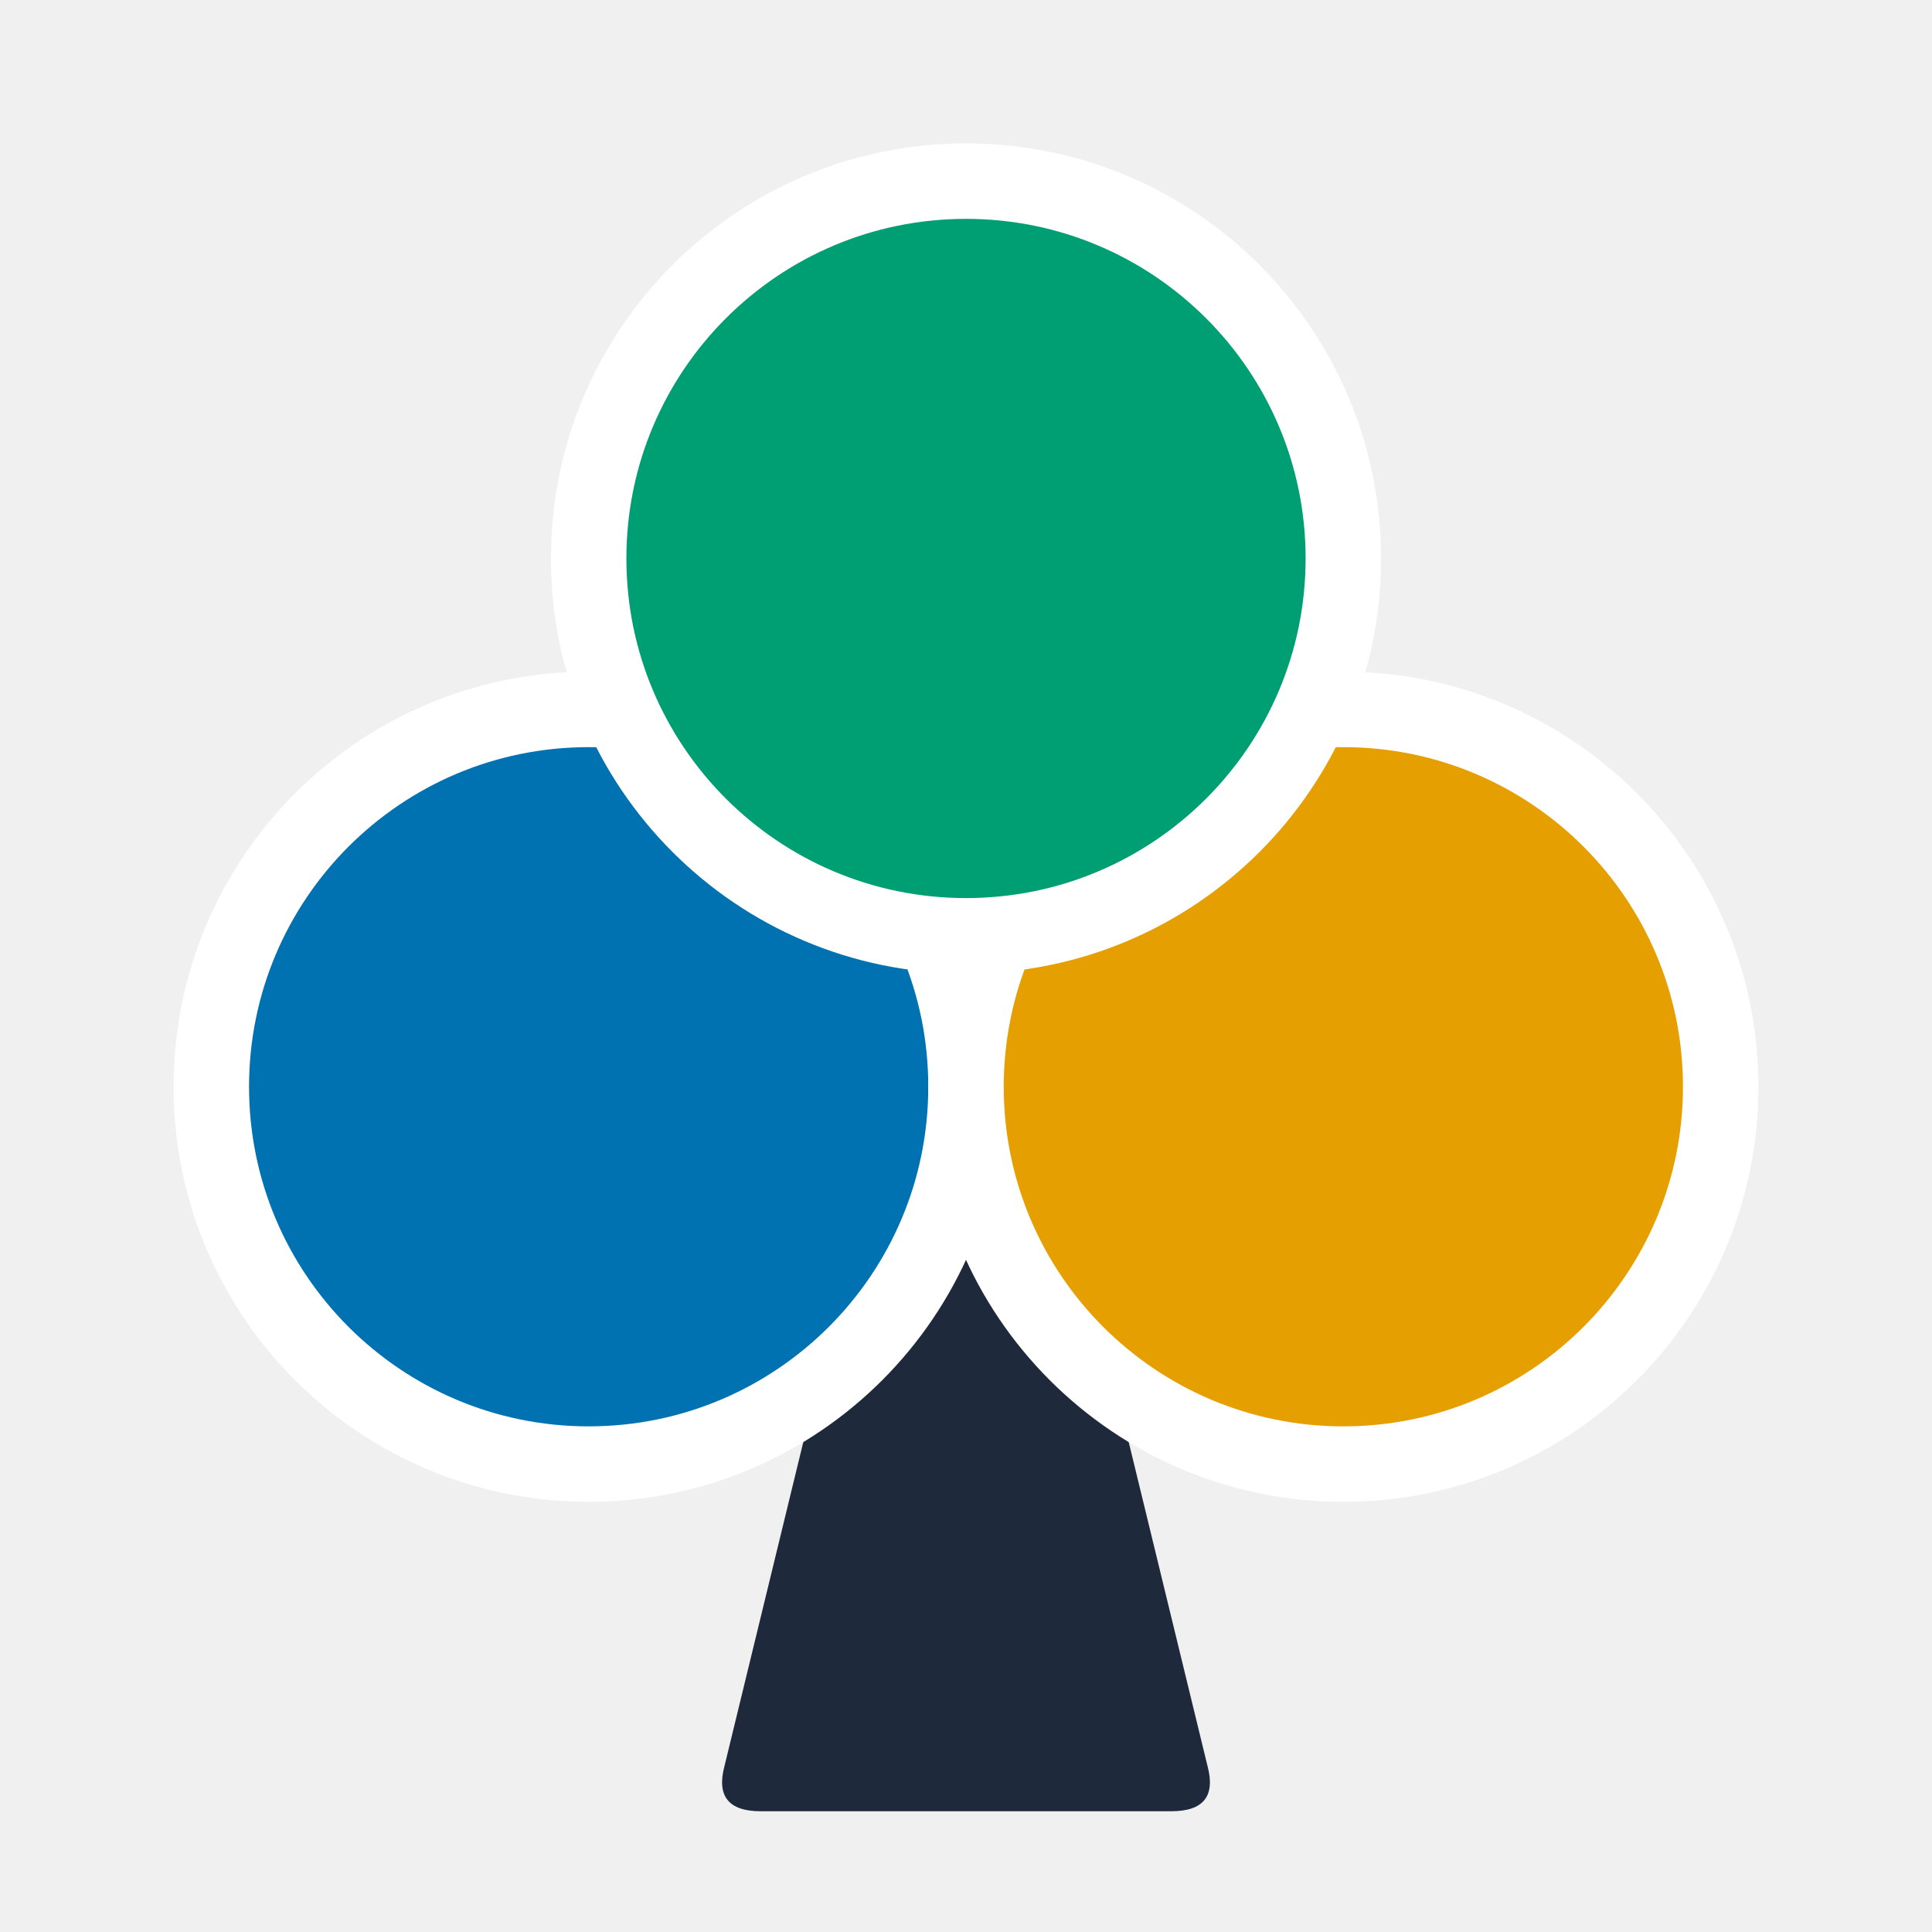
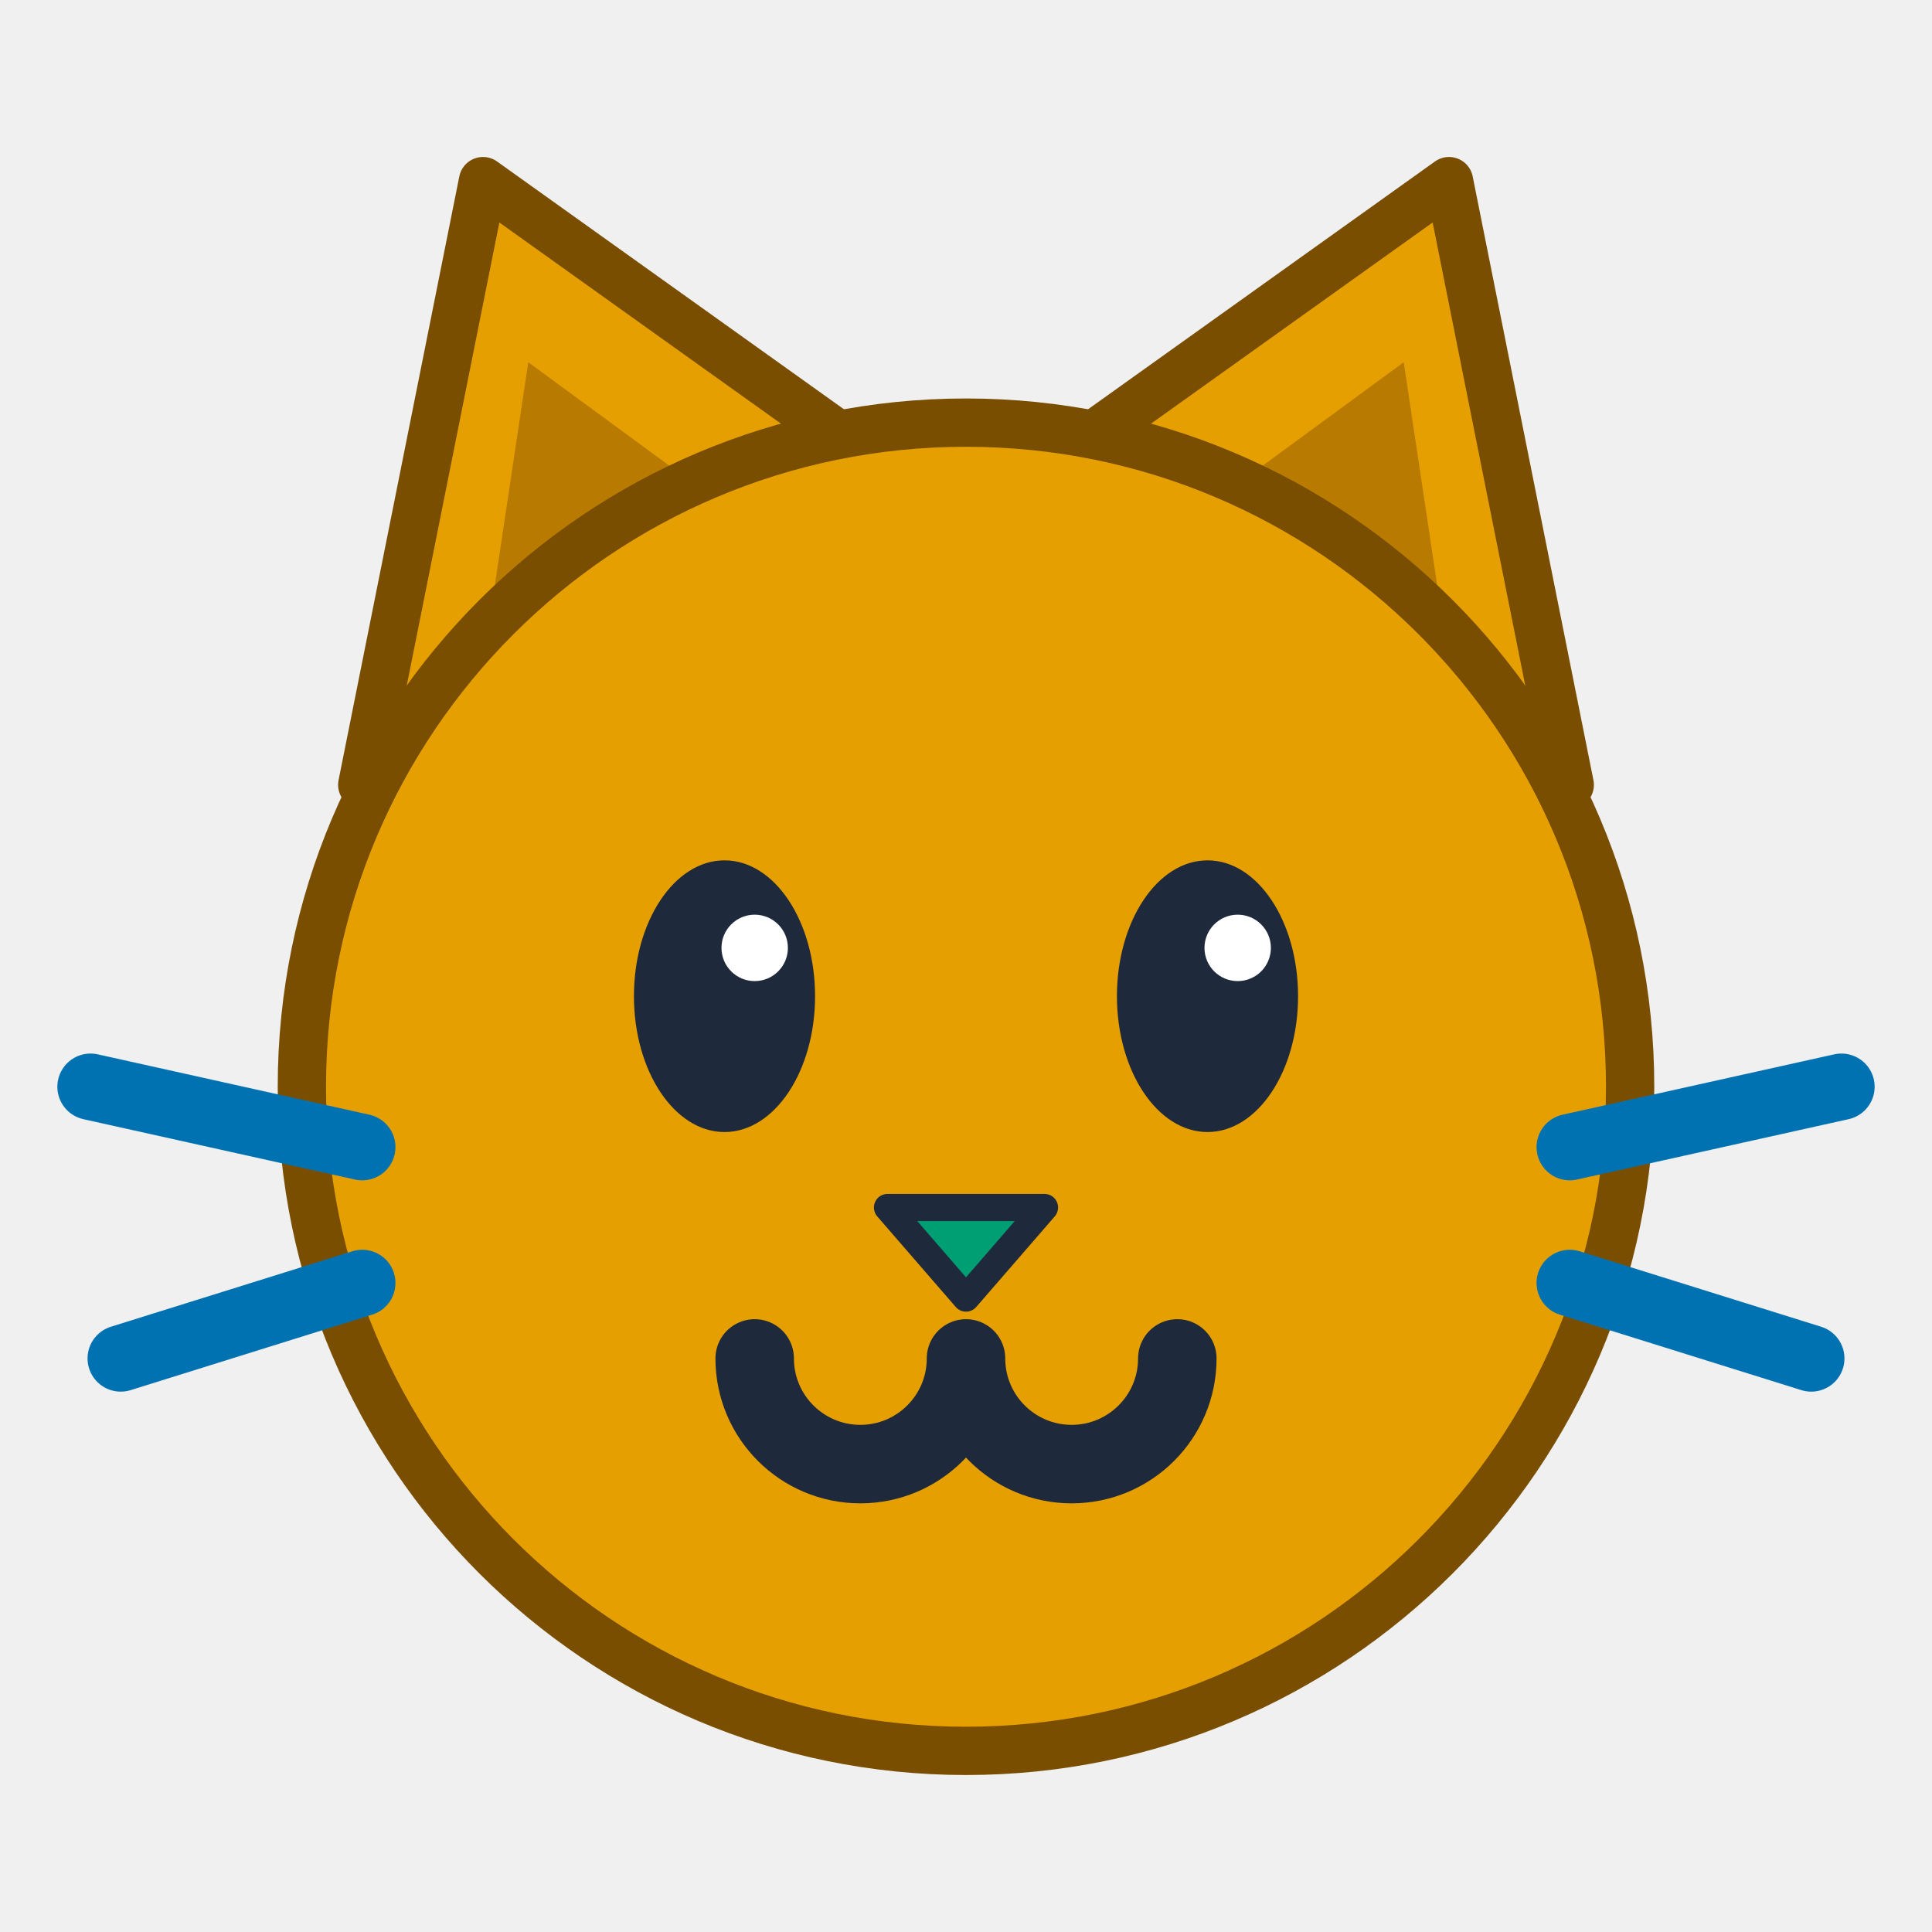
<svg xmlns="http://www.w3.org/2000/svg" viewBox="0 0 64 64">
-   <path d="M28.5 40 L24 58.5 Q23.6 60 25.2 60 H38.8 Q40.4 60 40 58.5 L35.5 40 Z" fill="#1E293B" />
-   <circle cx="19.5" cy="36" r="12.5" fill="#0072B2" stroke="#FFFFFF" stroke-width="2.5" />
-   <circle cx="44.5" cy="36" r="12.5" fill="#E69F00" stroke="#FFFFFF" stroke-width="2.5" />
-   <circle cx="32" cy="18.5" r="12.5" fill="#009E73" stroke="#FFFFFF" stroke-width="2.5" />
+   <path d="M12.0 26.0 L16.0 6.0 L30.0 16.0 Z M52.0 26.0 L48.0 6.0 L34.0 16.0 Z" fill="#E69F00" stroke="#7A4E00" stroke-width="1.6" stroke-linejoin="round" />
+   <path d="M16.0 22.0 L17.5 12.0 L25.0 17.5 Z M48.0 22.0 L46.5 12.0 L39.0 17.5 Z" fill="#B97A00" />
+   <circle cx="32.0" cy="36.0" r="22.0" fill="#E69F00" stroke="#7A4E00" stroke-width="1.6" />
+   <path d="M12.0 38.0 L3.0 36.0 M12.0 42.5 L4.0 45.0 M52.0 38.0 L61.0 36.0 M52.0 42.5 L60.0 45.0" fill="none" stroke="#0072B2" stroke-width="2.2" stroke-linecap="round" />
+   <ellipse cx="24.0" cy="33.0" rx="3.0" ry="4.5" fill="#1E293B" />
+   <ellipse cx="40.0" cy="33.0" rx="3.0" ry="4.5" fill="#1E293B" />
+   <circle cx="25.0" cy="31.4" r="1.1" fill="#FFFFFF" />
+   <circle cx="41.0" cy="31.4" r="1.1" fill="#FFFFFF" />
+   <path d="M29.4 40.0 L34.6 40.0 L32.0 43.0 Z" fill="#009E73" stroke="#1E293B" stroke-width="0.9" stroke-linejoin="round" />
+   <path d="M25.0 45.0 A3.5 3.5 0 0 0 32.0 45.0 A3.5 3.5 0 0 0 39.0 45.0" fill="none" stroke="#1E293B" stroke-width="2.6" stroke-linecap="round" stroke-linejoin="round" />
</svg>
